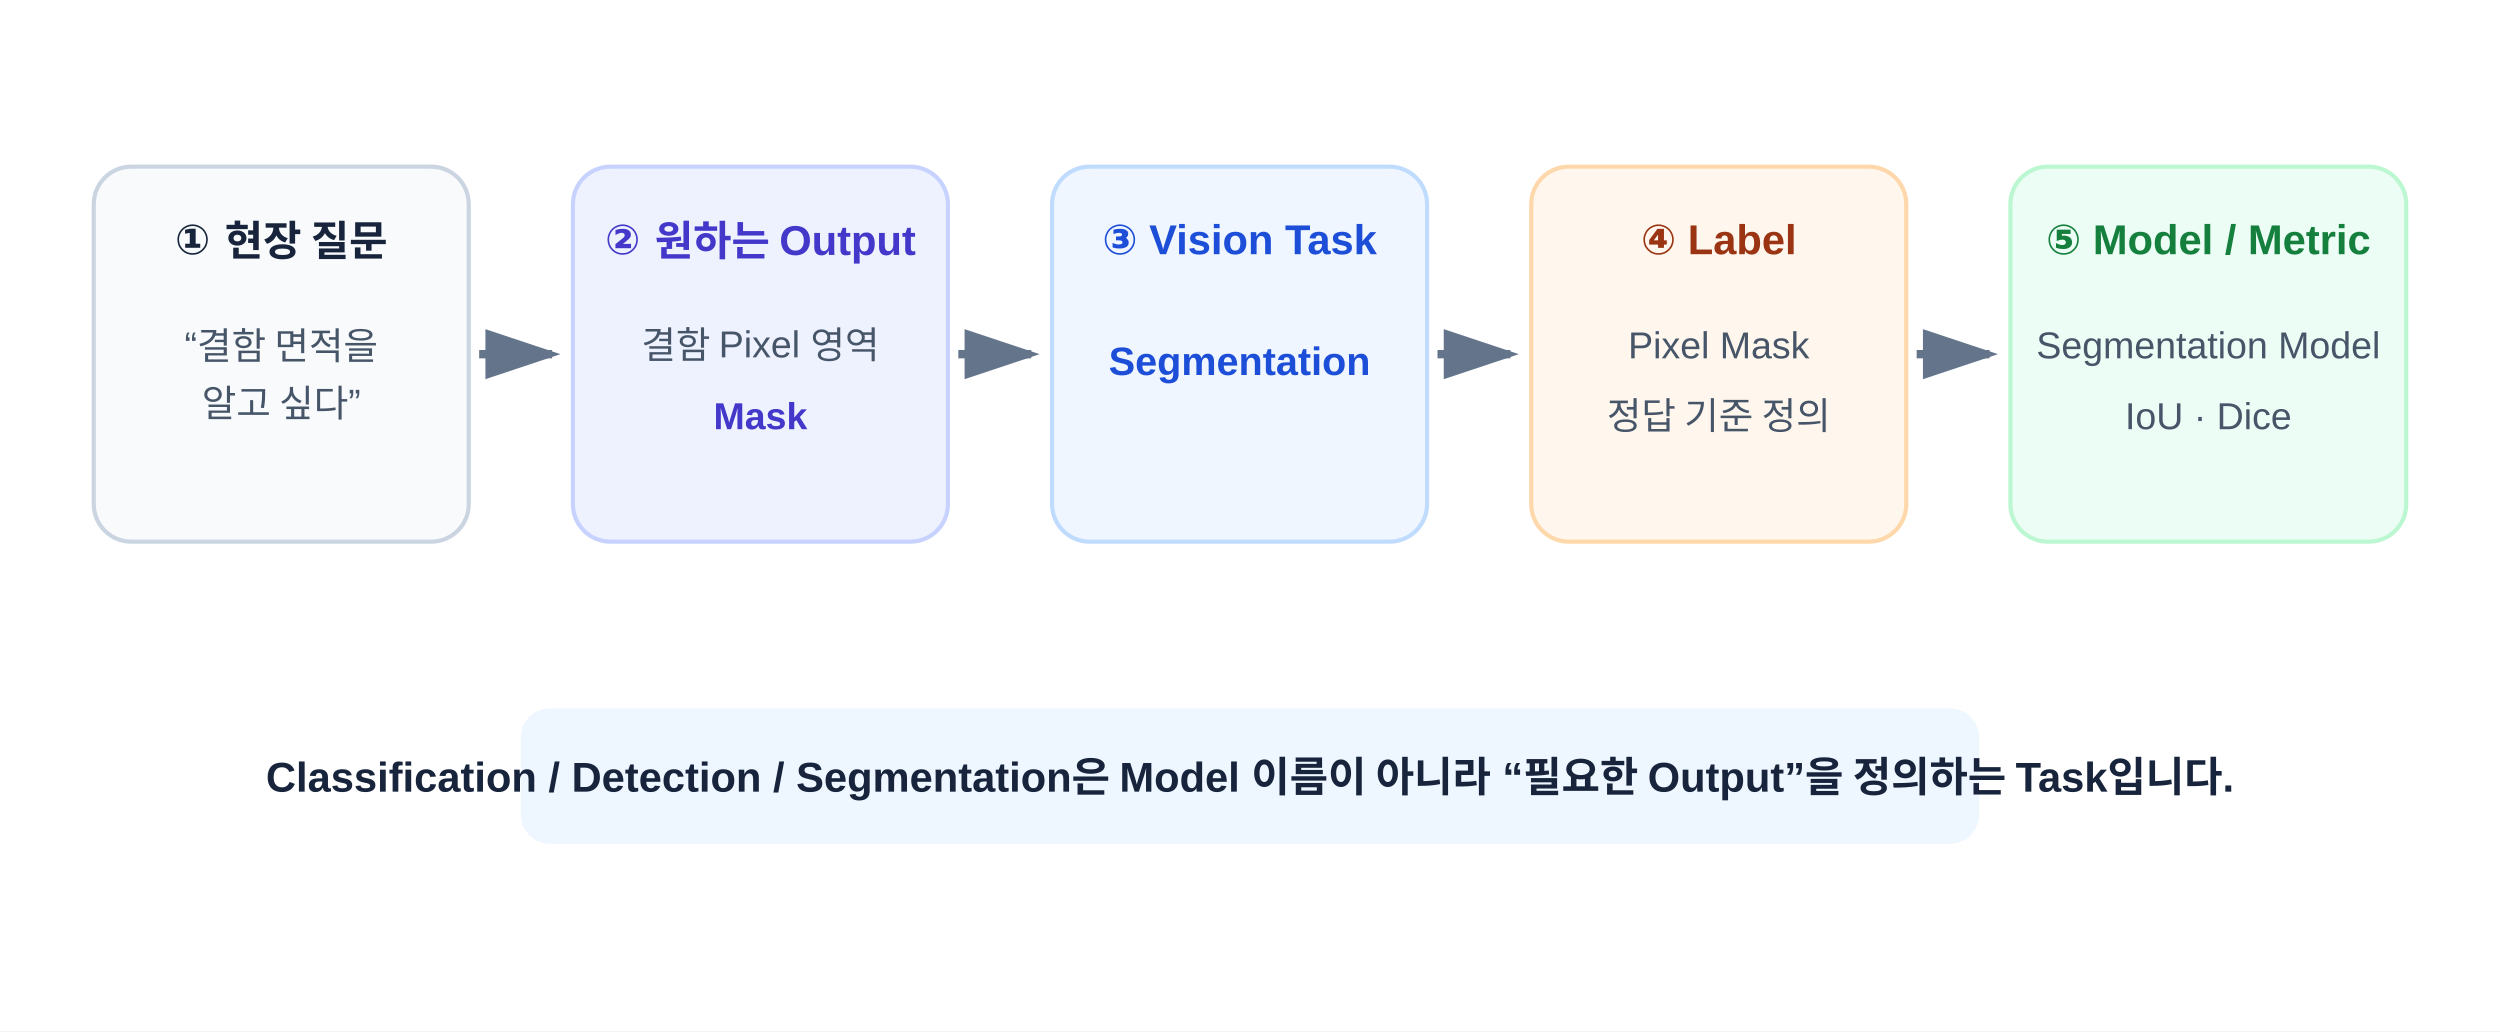
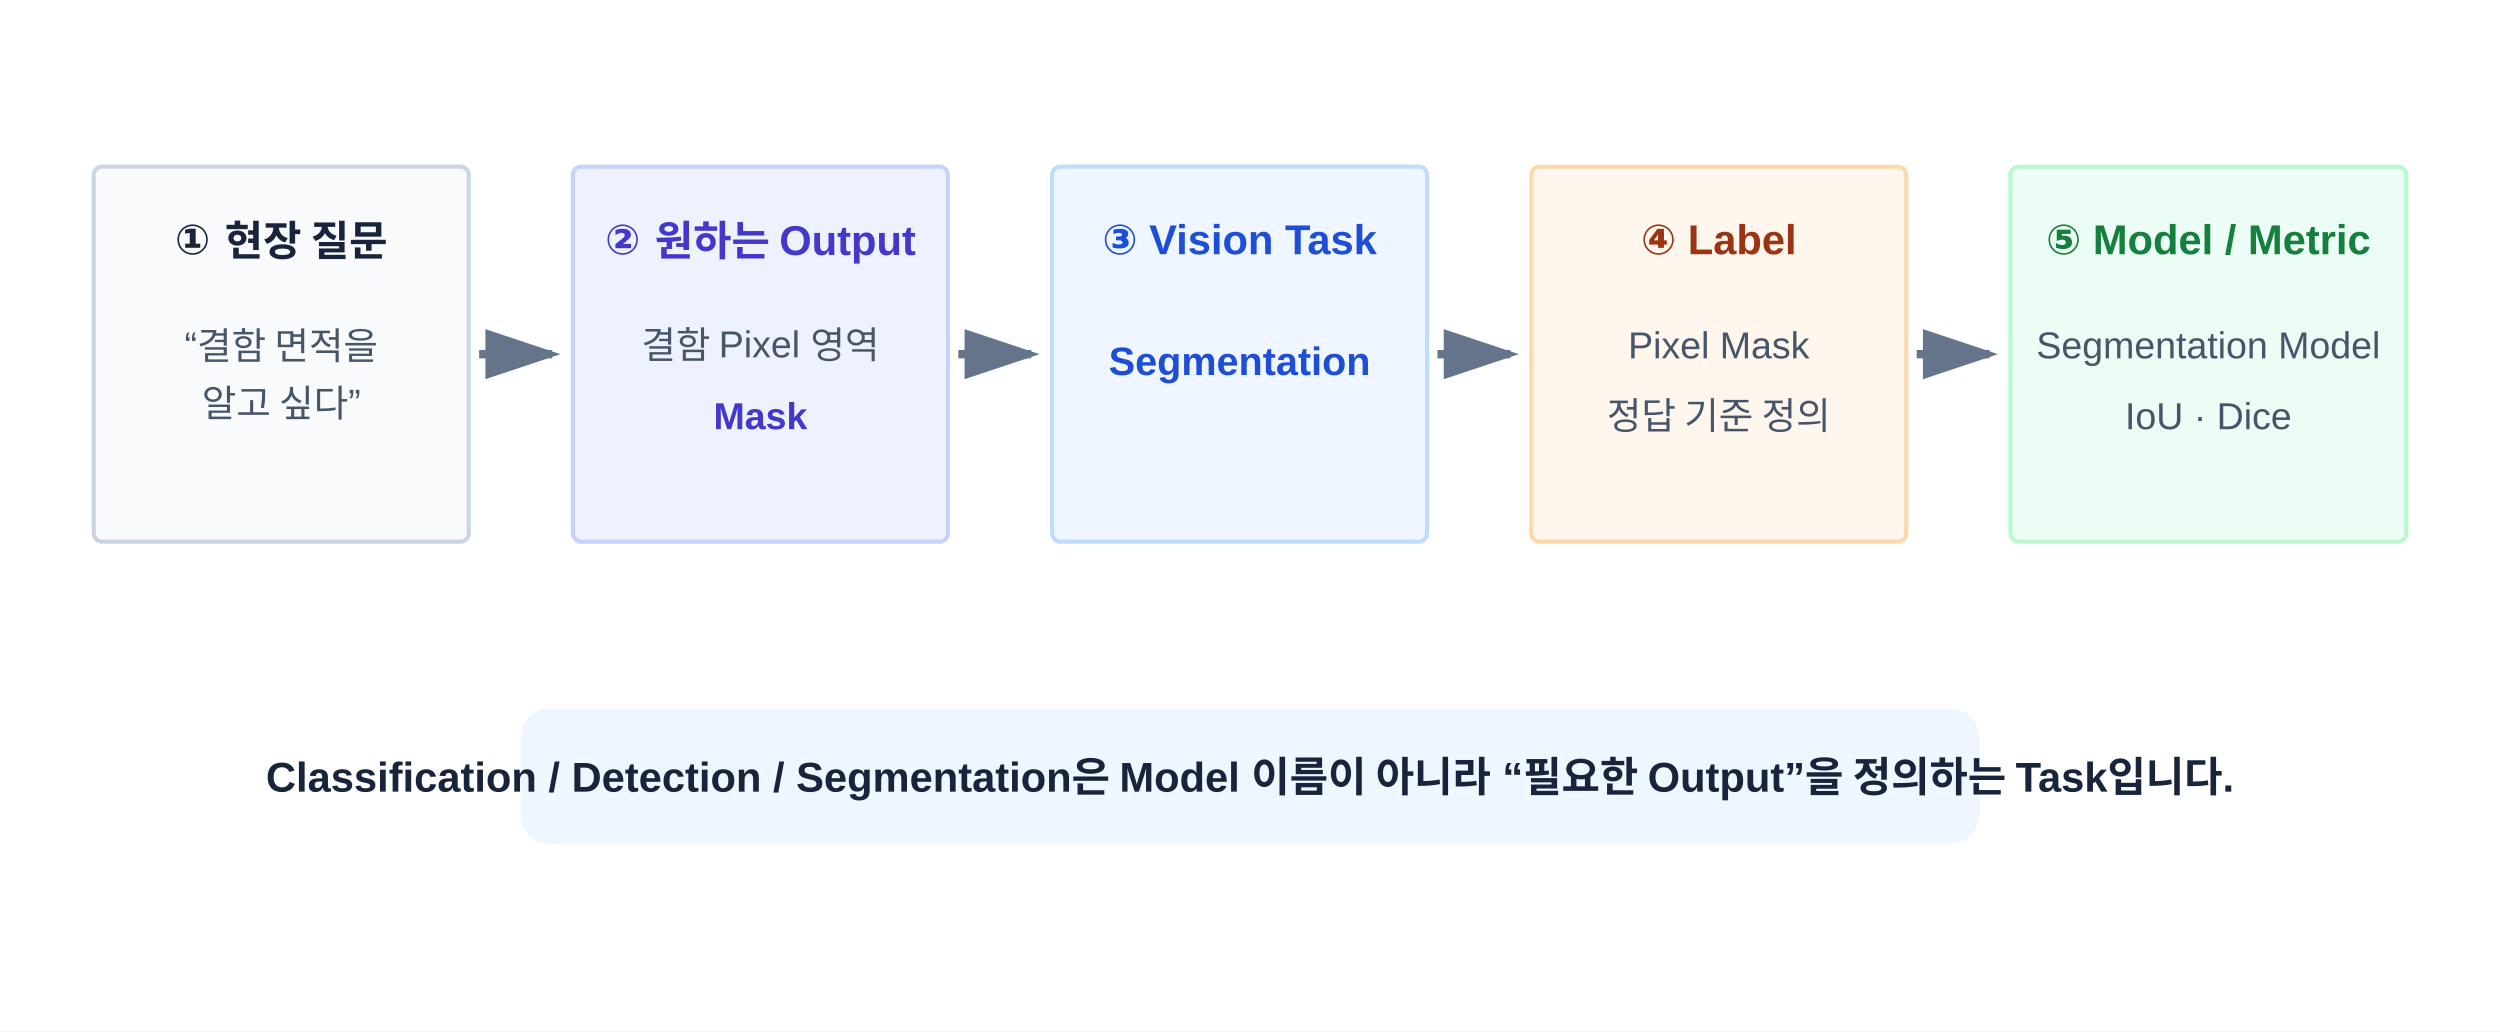
<svg xmlns="http://www.w3.org/2000/svg" viewBox="0 105 1200 495">
  <defs>
    <marker id="a" markerWidth="10" markerHeight="10" refX="8" refY="3" orient="auto">
      <path d="M0 0L0 6L9 3z" fill="#64748b" />
    </marker>
  </defs>
  <rect width="1200" height="600" fill="#fff" />
  <g font-family="Arial,sans-serif" text-anchor="middle">
    <g transform="translate(45 185)">
-       <rect width="180" height="180" rx="18" fill="#f8fafc" stroke="#cbd5e1" stroke-width="2" />
+       <rect width="180" height="180" rx="4" fill="#f8fafc" stroke="#cbd5e1" stroke-width="2" />
      <text x="90" y="42" font-size="20" font-weight="700" fill="#17243b">① 현장 질문</text>
      <text x="90" y="92" font-size="18" fill="#475569">“결함 면적을</text>
      <text x="90" y="120" font-size="18" fill="#475569">알고 싶다”</text>
    </g>
    <g transform="translate(275 185)">
-       <rect width="180" height="180" rx="18" fill="#eef2ff" stroke="#c7d2fe" stroke-width="2" />
+       <rect width="180" height="180" rx="4" fill="#eef2ff" stroke="#c7d2fe" stroke-width="2" />
      <text x="90" y="42" font-size="20" font-weight="700" fill="#4338ca">② 원하는 Output</text>
      <text x="90" y="92" font-size="18" fill="#475569">결함 Pixel 영역</text>
      <text x="90" y="126" font-size="18" font-weight="700" fill="#4338ca">Mask</text>
    </g>
    <g transform="translate(505 185)">
-       <rect width="180" height="180" rx="18" fill="#eff6ff" stroke="#bfdbfe" stroke-width="2" />
+       <rect width="180" height="180" rx="4" fill="#eff6ff" stroke="#bfdbfe" stroke-width="2" />
      <text x="90" y="42" font-size="20" font-weight="700" fill="#1d4ed8">③ Vision Task</text>
      <text x="90" y="100" font-size="19" font-weight="700" fill="#1d4ed8">Segmentation</text>
    </g>
    <g transform="translate(735 185)">
-       <rect width="180" height="180" rx="18" fill="#fff7ed" stroke="#fed7aa" stroke-width="2" />
+       <rect width="180" height="180" rx="4" fill="#fff7ed" stroke="#fed7aa" stroke-width="2" />
      <text x="90" y="42" font-size="20" font-weight="700" fill="#9a3412">④ Label</text>
      <text x="90" y="92" font-size="18" fill="#475569">Pixel Mask</text>
      <text x="90" y="126" font-size="18" fill="#475569">정답 기준 정의</text>
    </g>
    <g transform="translate(965 185)">
-       <rect width="190" height="180" rx="18" fill="#ecfdf5" stroke="#bbf7d0" stroke-width="2" />
+       <rect width="190" height="180" rx="4" fill="#ecfdf5" stroke="#bbf7d0" stroke-width="2" />
      <text x="95" y="42" font-size="20" font-weight="700" fill="#15803d">⑤ Model / Metric</text>
      <text x="95" y="92" font-size="18" fill="#475569">Segmentation Model</text>
      <text x="95" y="126" font-size="18" fill="#475569">IoU · Dice</text>
    </g>
  </g>
  <g stroke="#64748b" stroke-width="4" marker-end="url(#a)">
    <path d="M230 275H265" />
    <path d="M460 275H495" />
    <path d="M690 275H725" />
    <path d="M920 275H955" />
  </g>
  <rect x="250" y="445" width="700" height="65" rx="14" fill="#eef6ff" />
  <text x="600" y="485" text-anchor="middle" font-family="Arial,sans-serif" font-size="20" font-weight="700" fill="#17243b">Classification / Detection / Segmentation은 Model 이름이 아니라 “필요한 Output”을 정의하는 Task입니다.</text>
</svg>
